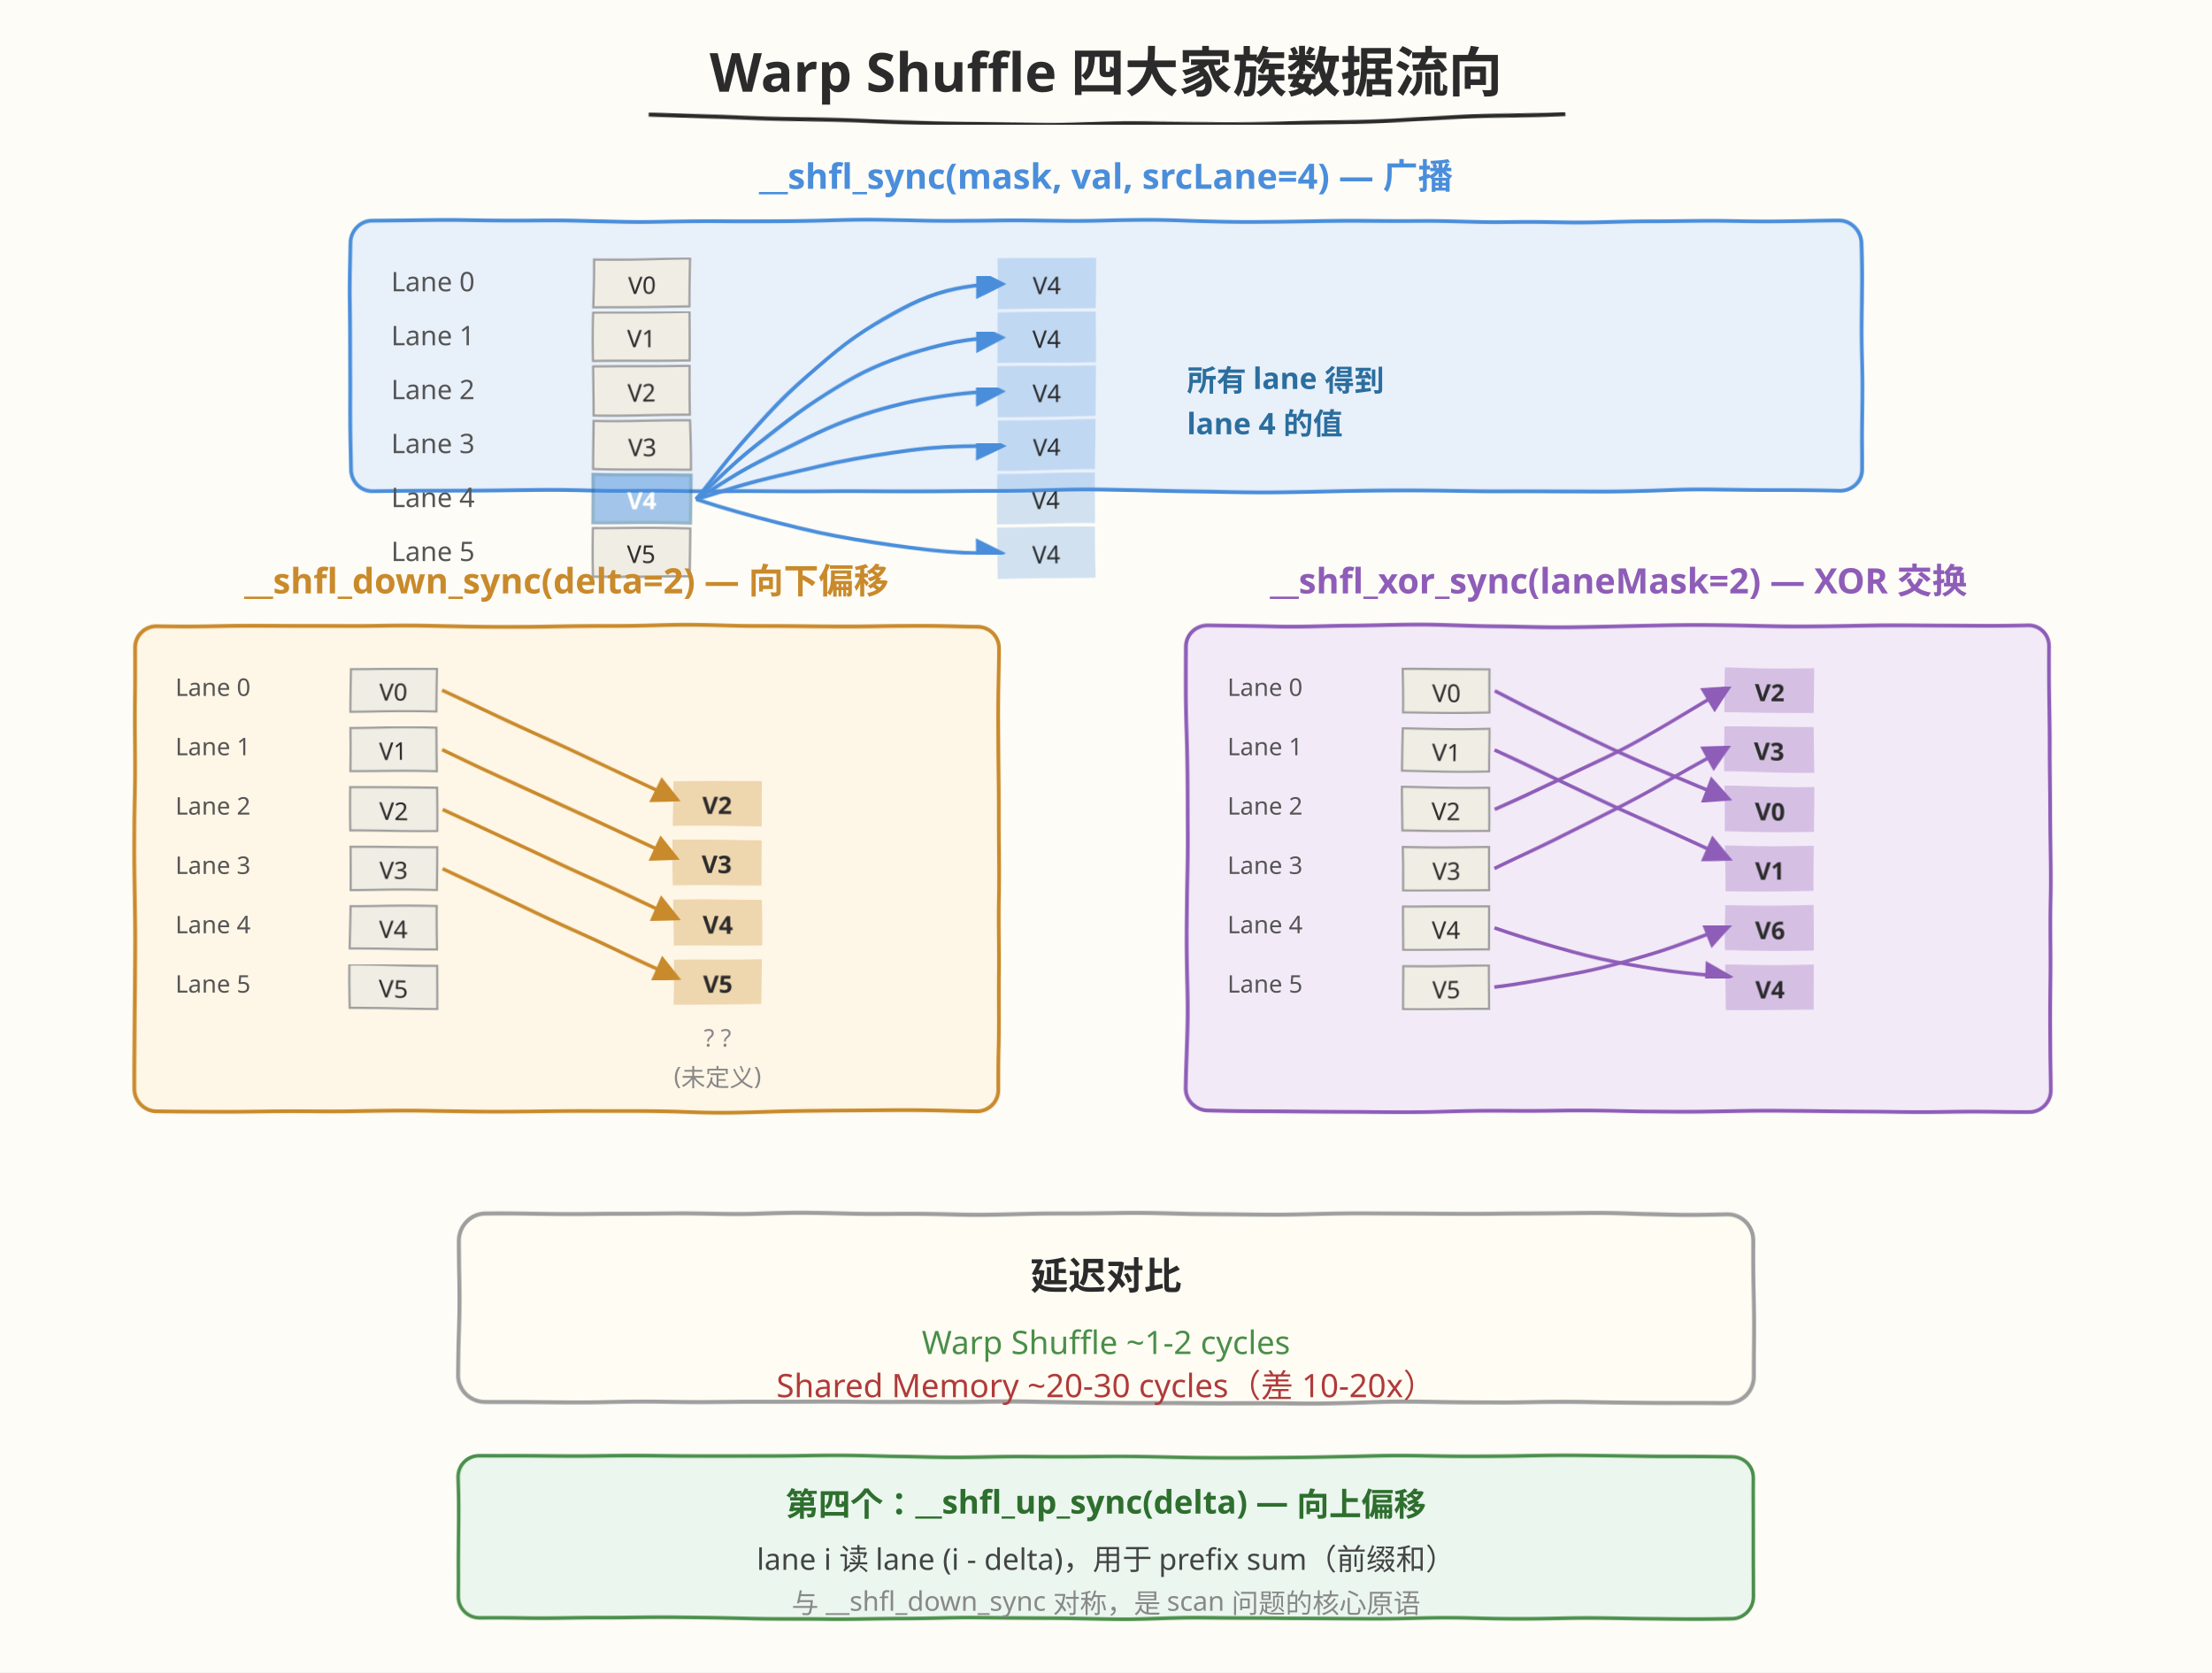
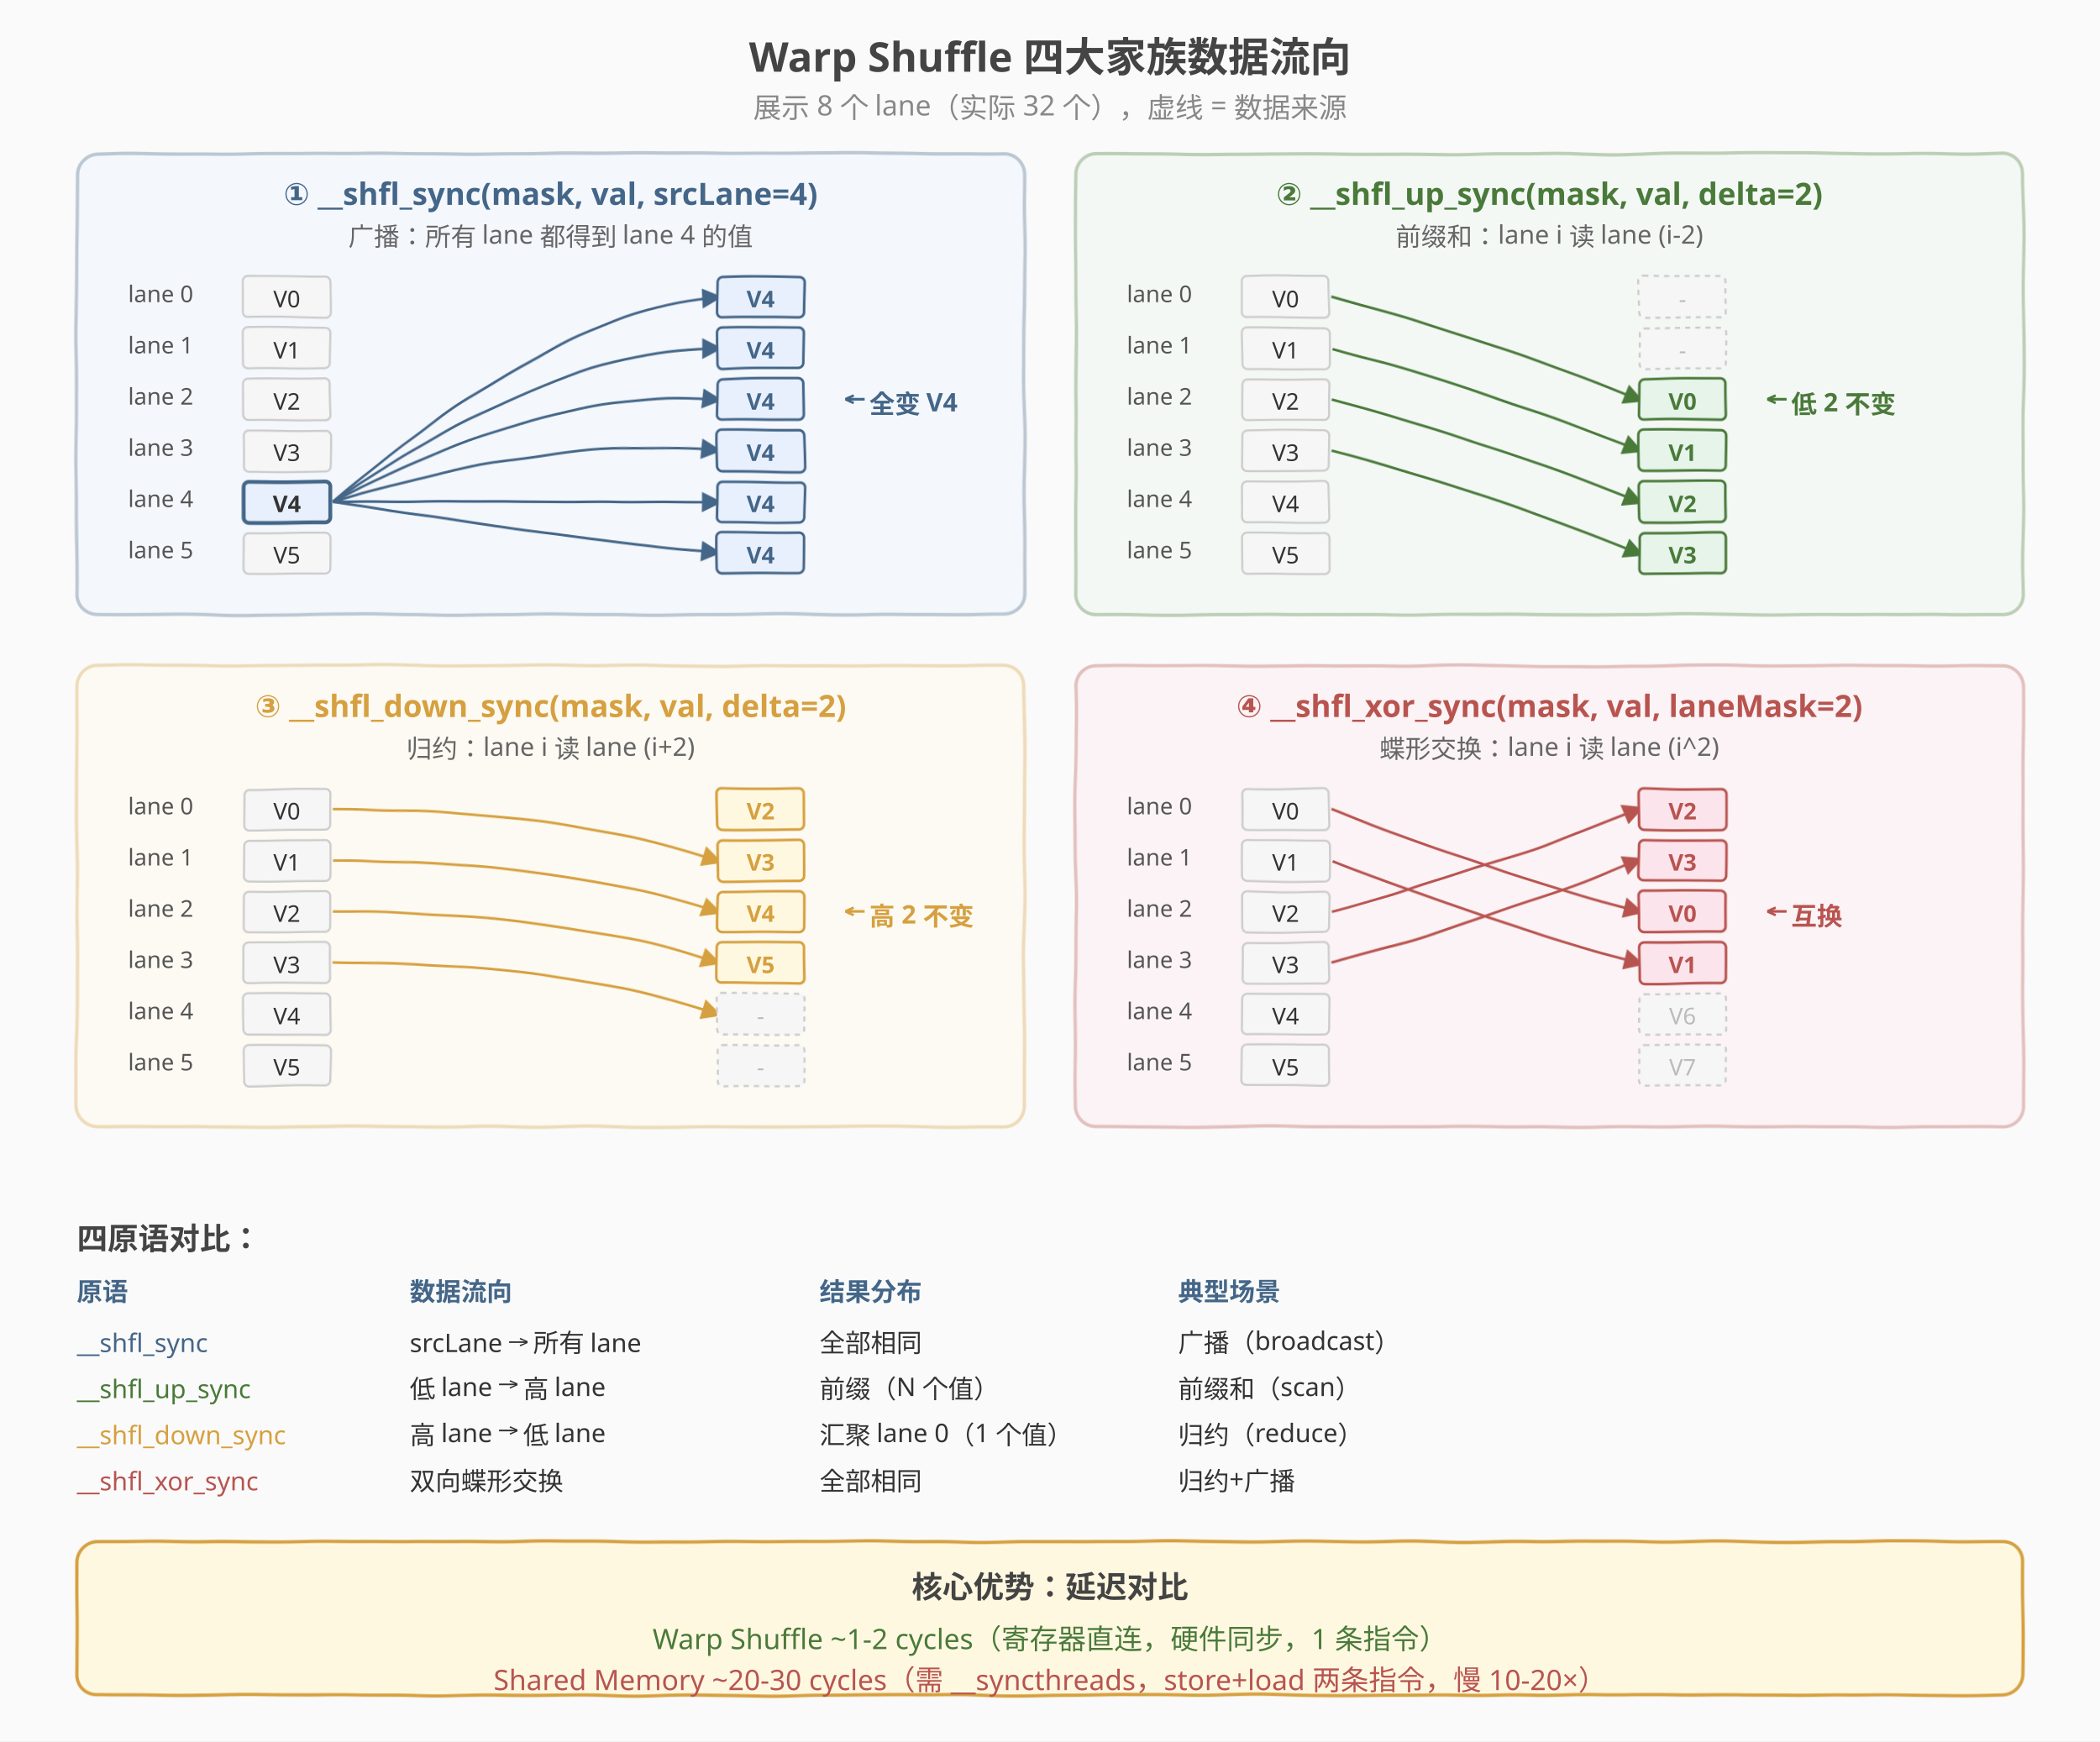
- <svg xmlns="http://www.w3.org/2000/svg" width="820" height="620" viewBox="0 0 820 620" font-family="'Comic Sans MS','Marker Felt','Segoe UI',cursive">
+ <svg xmlns="http://www.w3.org/2000/svg" viewBox="0 0 820 680" font-family="'Comic Sans MS', 'Segoe UI', 'Kaiti SC', 楷体, cursive">
  <defs>
-     <filter id="sk" x="-3%" y="-3%" width="106%" height="106%">
-       <feTurbulence type="fractalNoise" baseFrequency="0.018" numOctaves="2" seed="4" result="n" />
-       <feDisplacementMap in="SourceGraphic" in2="n" scale="1.8" />
+     <filter id="rough2">
+       <feTurbulence type="fractalNoise" baseFrequency="0.025" numOctaves="2" seed="7" />
+       <feDisplacementMap in="SourceGraphic" scale="1.5" />
    </filter>
-     <marker id="ar" markerWidth="8" markerHeight="8" refX="6" refY="4" orient="auto">
-       <path d="M0,0 L8,4 L0,8 z" fill="#3a3a3a" />
-     </marker>
-     <marker id="arB" markerWidth="8" markerHeight="8" refX="6" refY="4" orient="auto">
-       <path d="M0,0 L8,4 L0,8 z" fill="#4a8edb" />
-     </marker>
-     <marker id="arO" markerWidth="8" markerHeight="8" refX="6" refY="4" orient="auto">
-       <path d="M0,0 L8,4 L0,8 z" fill="#c98a2b" />
-     </marker>
-     <marker id="arP" markerWidth="8" markerHeight="8" refX="6" refY="4" orient="auto">
-       <path d="M0,0 L8,4 L0,8 z" fill="#8e5db8" />
+     <marker id="arrB" markerWidth="8" markerHeight="8" refX="6" refY="4" orient="auto">
+       <path d="M 0 0 L 8 4 L 0 8 z" fill="#446688" />
+     </marker>
+     <marker id="arrG" markerWidth="8" markerHeight="8" refX="6" refY="4" orient="auto">
+       <path d="M 0 0 L 8 4 L 0 8 z" fill="#4a7a3a" />
+     </marker>
+     <marker id="arrO" markerWidth="8" markerHeight="8" refX="6" refY="4" orient="auto">
+       <path d="M 0 0 L 8 4 L 0 8 z" fill="#d6a040" />
+     </marker>
+     <marker id="arrR" markerWidth="8" markerHeight="8" refX="6" refY="4" orient="auto">
+       <path d="M 0 0 L 8 4 L 0 8 z" fill="#b85450" />
    </marker>
  </defs>
-   <rect width="820" height="620" fill="#fdfcf7" />
-   <text x="410" y="34" text-anchor="middle" font-size="20" font-weight="bold" fill="#2b2b2b">Warp Shuffle 四大家族数据流向</text>
-   <path d="M 240 42 Q 410 50 580 42" stroke="#2b2b2b" stroke-width="1.5" fill="none" filter="url(#sk)" />
-   <text x="410" y="70" text-anchor="middle" font-size="13" font-weight="bold" fill="#4a8edb">__shfl_sync(mask, val, srcLane=4) — 广播</text>
-   <g filter="url(#sk)">
-     <rect x="130" y="82" width="560" height="100" rx="8" fill="#e8f0fa" stroke="#4a8edb" stroke-width="1.4" />
-   </g>
-   <g font-size="10" fill="#555">
-     <text x="145" y="108">Lane 0</text>
-     <text x="145" y="128">Lane 1</text>
-     <text x="145" y="148">Lane 2</text>
-     <text x="145" y="168">Lane 3</text>
-     <text x="145" y="188">Lane 4</text>
-     <text x="145" y="208">Lane 5</text>
-   </g>
-   <g font-size="9" fill="#2b2b2b">
-     <g filter="url(#sk)">
-       <rect x="220" y="96" width="36" height="18" fill="#f0ede4" stroke="#9e9e9e" stroke-width="0.8" />
-       <text x="238" y="109" text-anchor="middle">V0</text>
-     </g>
-     <g filter="url(#sk)">
-       <rect x="220" y="116" width="36" height="18" fill="#f0ede4" stroke="#9e9e9e" stroke-width="0.8" />
-       <text x="238" y="129" text-anchor="middle">V1</text>
-     </g>
-     <g filter="url(#sk)">
-       <rect x="220" y="136" width="36" height="18" fill="#f0ede4" stroke="#9e9e9e" stroke-width="0.8" />
-       <text x="238" y="149" text-anchor="middle">V2</text>
-     </g>
-     <g filter="url(#sk)">
-       <rect x="220" y="156" width="36" height="18" fill="#f0ede4" stroke="#9e9e9e" stroke-width="0.8" />
-       <text x="238" y="169" text-anchor="middle">V3</text>
-     </g>
-     <g filter="url(#sk)">
-       <rect x="220" y="176" width="36" height="18" fill="#4a8edb" opacity="0.5" stroke="#2b6e9e" stroke-width="1.2" />
-       <text x="238" y="189" text-anchor="middle" fill="#fff" font-weight="bold">V4</text>
-     </g>
-     <g filter="url(#sk)">
-       <rect x="220" y="196" width="36" height="18" fill="#f0ede4" stroke="#9e9e9e" stroke-width="0.8" />
-       <text x="238" y="209" text-anchor="middle">V5</text>
-     </g>
-   </g>
-   <g stroke="#4a8edb" stroke-width="1.4" fill="none">
-     <path d="M 258 185 Q 320 105 370 105" marker-end="url(#arB)" filter="url(#sk)" />
-     <path d="M 258 185 Q 320 125 370 125" marker-end="url(#arB)" filter="url(#sk)" />
-     <path d="M 258 185 Q 320 145 370 145" marker-end="url(#arB)" filter="url(#sk)" />
-     <path d="M 258 185 Q 320 165 370 165" marker-end="url(#arB)" filter="url(#sk)" />
-     <path d="M 258 185 L 370 185" marker-end="url(#arB)" filter="url(#sk)" />
-     <path d="M 258 185 Q 320 205 370 205" marker-end="url(#arB)" filter="url(#sk)" />
-   </g>
-   <g font-size="9" fill="#2b2b2b">
-     <g filter="url(#sk)">
-       <rect x="370" y="96" width="36" height="18" fill="#4a8edb" opacity="0.25" stroke="#4a8edb" stroke-width="0.8" />
-       <text x="388" y="109" text-anchor="middle">V4</text>
-     </g>
-     <g filter="url(#sk)">
-       <rect x="370" y="116" width="36" height="18" fill="#4a8edb" opacity="0.25" stroke="#4a8edb" stroke-width="0.8" />
-       <text x="388" y="129" text-anchor="middle">V4</text>
-     </g>
-     <g filter="url(#sk)">
-       <rect x="370" y="136" width="36" height="18" fill="#4a8edb" opacity="0.25" stroke="#4a8edb" stroke-width="0.8" />
-       <text x="388" y="149" text-anchor="middle">V4</text>
-     </g>
-     <g filter="url(#sk)">
-       <rect x="370" y="156" width="36" height="18" fill="#4a8edb" opacity="0.25" stroke="#4a8edb" stroke-width="0.8" />
-       <text x="388" y="169" text-anchor="middle">V4</text>
-     </g>
-     <g filter="url(#sk)">
-       <rect x="370" y="176" width="36" height="18" fill="#4a8edb" opacity="0.25" stroke="#4a8edb" stroke-width="0.8" />
-       <text x="388" y="189" text-anchor="middle">V4</text>
-     </g>
-     <g filter="url(#sk)">
-       <rect x="370" y="196" width="36" height="18" fill="#4a8edb" opacity="0.25" stroke="#4a8edb" stroke-width="0.8" />
-       <text x="388" y="209" text-anchor="middle">V4</text>
-     </g>
-   </g>
-   <text x="440" y="145" font-size="11" fill="#2b6e9e" font-weight="bold">所有 lane 得到</text>
-   <text x="440" y="161" font-size="11" fill="#2b6e9e" font-weight="bold">lane 4 的值</text>
-   <text x="210" y="220" text-anchor="middle" font-size="13" font-weight="bold" fill="#c98a2b">__shfl_down_sync(delta=2) — 向下偏移</text>
-   <g filter="url(#sk)">
-     <rect x="50" y="232" width="320" height="180" rx="8" fill="#fef6e6" stroke="#c98a2b" stroke-width="1.4" />
-   </g>
-   <g font-size="9" fill="#555">
-     <text x="65" y="258">Lane 0</text>
-     <text x="65" y="280">Lane 1</text>
-     <text x="65" y="302">Lane 2</text>
-     <text x="65" y="324">Lane 3</text>
-     <text x="65" y="346">Lane 4</text>
-     <text x="65" y="368">Lane 5</text>
-   </g>
-   <g font-size="9" fill="#2b2b2b">
-     <g filter="url(#sk)">
-       <rect x="130" y="248" width="32" height="16" fill="#f0ede4" stroke="#9e9e9e" stroke-width="0.8" />
-       <text x="146" y="260" text-anchor="middle">V0</text>
-     </g>
-     <g filter="url(#sk)">
-       <rect x="130" y="270" width="32" height="16" fill="#f0ede4" stroke="#9e9e9e" stroke-width="0.8" />
-       <text x="146" y="282" text-anchor="middle">V1</text>
-     </g>
-     <g filter="url(#sk)">
-       <rect x="130" y="292" width="32" height="16" fill="#f0ede4" stroke="#9e9e9e" stroke-width="0.8" />
-       <text x="146" y="304" text-anchor="middle">V2</text>
-     </g>
-     <g filter="url(#sk)">
-       <rect x="130" y="314" width="32" height="16" fill="#f0ede4" stroke="#9e9e9e" stroke-width="0.8" />
-       <text x="146" y="326" text-anchor="middle">V3</text>
-     </g>
-     <g filter="url(#sk)">
-       <rect x="130" y="336" width="32" height="16" fill="#f0ede4" stroke="#9e9e9e" stroke-width="0.8" />
-       <text x="146" y="348" text-anchor="middle">V4</text>
-     </g>
-     <g filter="url(#sk)">
-       <rect x="130" y="358" width="32" height="16" fill="#f0ede4" stroke="#9e9e9e" stroke-width="0.8" />
-       <text x="146" y="370" text-anchor="middle">V5</text>
-     </g>
-   </g>
-   <g stroke="#c98a2b" stroke-width="1.3" fill="none">
-     <path d="M 164 256 L 250 296" marker-end="url(#arO)" filter="url(#sk)" />
-     <path d="M 164 278 L 250 318" marker-end="url(#arO)" filter="url(#sk)" />
-     <path d="M 164 300 L 250 340" marker-end="url(#arO)" filter="url(#sk)" />
-     <path d="M 164 322 L 250 362" marker-end="url(#arO)" filter="url(#sk)" />
-   </g>
-   <g font-size="9" fill="#2b2b2b">
-     <g filter="url(#sk)">
-       <rect x="250" y="290" width="32" height="16" fill="#c98a2b" opacity="0.3" stroke="#c98a2b" stroke-width="0.8" />
-       <text x="266" y="302" text-anchor="middle" font-weight="bold">V2</text>
-     </g>
-     <g filter="url(#sk)">
-       <rect x="250" y="312" width="32" height="16" fill="#c98a2b" opacity="0.3" stroke="#c98a2b" stroke-width="0.8" />
-       <text x="266" y="324" text-anchor="middle" font-weight="bold">V3</text>
-     </g>
-     <g filter="url(#sk)">
-       <rect x="250" y="334" width="32" height="16" fill="#c98a2b" opacity="0.3" stroke="#c98a2b" stroke-width="0.8" />
-       <text x="266" y="346" text-anchor="middle" font-weight="bold">V4</text>
-     </g>
-     <g filter="url(#sk)">
-       <rect x="250" y="356" width="32" height="16" fill="#c98a2b" opacity="0.3" stroke="#c98a2b" stroke-width="0.8" />
-       <text x="266" y="368" text-anchor="middle" font-weight="bold">V5</text>
-     </g>
-     <text x="266" y="388" text-anchor="middle" font-size="9" fill="#888">? ?</text>
-     <text x="266" y="402" text-anchor="middle" font-size="9" fill="#888">(未定义)</text>
-   </g>
-   <text x="600" y="220" text-anchor="middle" font-size="13" font-weight="bold" fill="#8e5db8">__shfl_xor_sync(laneMask=2) — XOR 交换</text>
-   <g filter="url(#sk)">
-     <rect x="440" y="232" width="320" height="180" rx="8" fill="#f3eaf7" stroke="#8e5db8" stroke-width="1.4" />
-   </g>
-   <g font-size="9" fill="#555">
-     <text x="455" y="258">Lane 0</text>
-     <text x="455" y="280">Lane 1</text>
-     <text x="455" y="302">Lane 2</text>
-     <text x="455" y="324">Lane 3</text>
-     <text x="455" y="346">Lane 4</text>
-     <text x="455" y="368">Lane 5</text>
-   </g>
-   <g font-size="9" fill="#2b2b2b">
-     <g filter="url(#sk)">
-       <rect x="520" y="248" width="32" height="16" fill="#f0ede4" stroke="#9e9e9e" stroke-width="0.8" />
-       <text x="536" y="260" text-anchor="middle">V0</text>
-     </g>
-     <g filter="url(#sk)">
-       <rect x="520" y="270" width="32" height="16" fill="#f0ede4" stroke="#9e9e9e" stroke-width="0.8" />
-       <text x="536" y="282" text-anchor="middle">V1</text>
-     </g>
-     <g filter="url(#sk)">
-       <rect x="520" y="292" width="32" height="16" fill="#f0ede4" stroke="#9e9e9e" stroke-width="0.8" />
-       <text x="536" y="304" text-anchor="middle">V2</text>
-     </g>
-     <g filter="url(#sk)">
-       <rect x="520" y="314" width="32" height="16" fill="#f0ede4" stroke="#9e9e9e" stroke-width="0.8" />
-       <text x="536" y="326" text-anchor="middle">V3</text>
-     </g>
-     <g filter="url(#sk)">
-       <rect x="520" y="336" width="32" height="16" fill="#f0ede4" stroke="#9e9e9e" stroke-width="0.8" />
-       <text x="536" y="348" text-anchor="middle">V4</text>
-     </g>
-     <g filter="url(#sk)">
-       <rect x="520" y="358" width="32" height="16" fill="#f0ede4" stroke="#9e9e9e" stroke-width="0.8" />
-       <text x="536" y="370" text-anchor="middle">V5</text>
-     </g>
-   </g>
-   <g stroke="#8e5db8" stroke-width="1.3" fill="none">
-     <path d="M 554 256 Q 600 280 640 296" marker-end="url(#arP)" filter="url(#sk)" />
-     <path d="M 554 278 Q 600 300 640 318" marker-end="url(#arP)" filter="url(#sk)" />
-     <path d="M 554 300 Q 600 280 640 256" marker-end="url(#arP)" filter="url(#sk)" />
-     <path d="M 554 322 Q 600 300 640 278" marker-end="url(#arP)" filter="url(#sk)" />
-     <path d="M 554 344 Q 600 360 640 362" marker-end="url(#arP)" filter="url(#sk)" />
-     <path d="M 554 366 Q 600 360 640 344" marker-end="url(#arP)" filter="url(#sk)" />
-   </g>
-   <g font-size="9" fill="#2b2b2b">
-     <g filter="url(#sk)">
-       <rect x="640" y="248" width="32" height="16" fill="#8e5db8" opacity="0.3" stroke="#8e5db8" stroke-width="0.8" />
-       <text x="656" y="260" text-anchor="middle" font-weight="bold">V2</text>
-     </g>
-     <g filter="url(#sk)">
-       <rect x="640" y="270" width="32" height="16" fill="#8e5db8" opacity="0.3" stroke="#8e5db8" stroke-width="0.8" />
-       <text x="656" y="282" text-anchor="middle" font-weight="bold">V3</text>
-     </g>
-     <g filter="url(#sk)">
-       <rect x="640" y="292" width="32" height="16" fill="#8e5db8" opacity="0.3" stroke="#8e5db8" stroke-width="0.8" />
-       <text x="656" y="304" text-anchor="middle" font-weight="bold">V0</text>
-     </g>
-     <g filter="url(#sk)">
-       <rect x="640" y="314" width="32" height="16" fill="#8e5db8" opacity="0.3" stroke="#8e5db8" stroke-width="0.8" />
-       <text x="656" y="326" text-anchor="middle" font-weight="bold">V1</text>
-     </g>
-     <g filter="url(#sk)">
-       <rect x="640" y="336" width="32" height="16" fill="#8e5db8" opacity="0.3" stroke="#8e5db8" stroke-width="0.8" />
-       <text x="656" y="348" text-anchor="middle" font-weight="bold">V6</text>
-     </g>
-     <g filter="url(#sk)">
-       <rect x="640" y="358" width="32" height="16" fill="#8e5db8" opacity="0.3" stroke="#8e5db8" stroke-width="0.8" />
-       <text x="656" y="370" text-anchor="middle" font-weight="bold">V4</text>
-     </g>
-   </g>
-   <g filter="url(#sk)">
-     <rect x="170" y="450" width="480" height="70" rx="10" fill="#fffdf3" stroke="#9e9e9e" stroke-width="1.5" />
-   </g>
-   <text x="410" y="478" text-anchor="middle" font-size="14" font-weight="bold" fill="#2b2b2b">延迟对比</text>
-   <text x="410" y="502" text-anchor="middle" font-size="12" fill="#4a8e4a">Warp Shuffle ~1-2 cycles</text>
-   <text x="410" y="518" text-anchor="middle" font-size="12" fill="#b03a3a">Shared Memory ~20-30 cycles（差 10-20x）</text>
-   <g filter="url(#sk)">
-     <rect x="170" y="540" width="480" height="60" rx="8" fill="#eaf6ee" stroke="#4a8e4a" stroke-width="1.3" />
-   </g>
-   <text x="410" y="562" text-anchor="middle" font-size="12" font-weight="bold" fill="#2e6e2e">第四个：__shfl_up_sync(delta) — 向上偏移</text>
-   <text x="410" y="582" text-anchor="middle" font-size="11" fill="#444">lane i 读 lane (i - delta)，用于 prefix sum（前缀和）</text>
-   <text x="410" y="598" text-anchor="middle" font-size="10" fill="#888">与 __shfl_down_sync 对称，是 scan 问题的核心原语</text>
+   <rect width="820" height="680" fill="#fafafa" />
+   <text x="410" y="28" text-anchor="middle" font-size="16" fill="#444" font-weight="bold">Warp Shuffle 四大家族数据流向</text>
+   <text x="410" y="46" text-anchor="middle" font-size="11" fill="#888">展示 8 个 lane（实际 32 个），虚线 = 数据来源</text>
+   <rect x="30" y="60" width="370" height="180" fill="#e8f0fe" stroke="#446688" stroke-width="1.3" rx="8" filter="url(#rough2)" opacity="0.35" />
+   <text x="215" y="80" text-anchor="middle" font-size="12" fill="#446688" font-weight="bold">① __shfl_sync(mask, val, srcLane=4)</text>
+   <text x="215" y="96" text-anchor="middle" font-size="10" fill="#666">广播：所有 lane 都得到 lane 4 的值</text>
+   <g font-size="9" fill="#555">
+     <text x="50" y="118">lane 0</text>
+     <text x="50" y="138">lane 1</text>
+     <text x="50" y="158">lane 2</text>
+     <text x="50" y="178">lane 3</text>
+     <text x="50" y="198">lane 4</text>
+     <text x="50" y="218">lane 5</text>
+   </g>
+   <g font-size="9" fill="#333">
+     <rect x="95" y="108" width="34" height="16" fill="#f6f6f6" stroke="#ccc" stroke-width="0.8" rx="2" filter="url(#rough2)" />
+     <text x="112" y="120" text-anchor="middle">V0</text>
+     <rect x="95" y="128" width="34" height="16" fill="#f6f6f6" stroke="#ccc" stroke-width="0.8" rx="2" filter="url(#rough2)" />
+     <text x="112" y="140" text-anchor="middle">V1</text>
+     <rect x="95" y="148" width="34" height="16" fill="#f6f6f6" stroke="#ccc" stroke-width="0.8" rx="2" filter="url(#rough2)" />
+     <text x="112" y="160" text-anchor="middle">V2</text>
+     <rect x="95" y="168" width="34" height="16" fill="#f6f6f6" stroke="#ccc" stroke-width="0.8" rx="2" filter="url(#rough2)" />
+     <text x="112" y="180" text-anchor="middle">V3</text>
+     <rect x="95" y="188" width="34" height="16" fill="#e8f0fe" stroke="#446688" stroke-width="1.5" rx="2" filter="url(#rough2)" />
+     <text x="112" y="200" text-anchor="middle" font-weight="bold">V4</text>
+     <rect x="95" y="208" width="34" height="16" fill="#f6f6f6" stroke="#ccc" stroke-width="0.8" rx="2" filter="url(#rough2)" />
+     <text x="112" y="220" text-anchor="middle">V5</text>
+   </g>
+   <g stroke="#446688" stroke-width="1" fill="none" filter="url(#rough2)">
+     <path d="M 130 196 Q 220 120 280 116" marker-end="url(#arrB)" />
+     <path d="M 130 196 Q 220 135 280 136" marker-end="url(#arrB)" />
+     <path d="M 130 196 Q 220 150 280 156" marker-end="url(#arrB)" />
+     <path d="M 130 196 Q 220 170 280 176" marker-end="url(#arrB)" />
+     <path d="M 130 196 L 280 196" marker-end="url(#arrB)" />
+     <path d="M 130 196 Q 220 210 280 216" marker-end="url(#arrB)" />
+   </g>
+   <g font-size="9" fill="#446688">
+     <rect x="280" y="108" width="34" height="16" fill="#e8f0fe" stroke="#446688" stroke-width="1" rx="2" filter="url(#rough2)" />
+     <text x="297" y="120" text-anchor="middle" font-weight="bold">V4</text>
+     <rect x="280" y="128" width="34" height="16" fill="#e8f0fe" stroke="#446688" stroke-width="1" rx="2" filter="url(#rough2)" />
+     <text x="297" y="140" text-anchor="middle" font-weight="bold">V4</text>
+     <rect x="280" y="148" width="34" height="16" fill="#e8f0fe" stroke="#446688" stroke-width="1" rx="2" filter="url(#rough2)" />
+     <text x="297" y="160" text-anchor="middle" font-weight="bold">V4</text>
+     <rect x="280" y="168" width="34" height="16" fill="#e8f0fe" stroke="#446688" stroke-width="1" rx="2" filter="url(#rough2)" />
+     <text x="297" y="180" text-anchor="middle" font-weight="bold">V4</text>
+     <rect x="280" y="188" width="34" height="16" fill="#e8f0fe" stroke="#446688" stroke-width="1" rx="2" filter="url(#rough2)" />
+     <text x="297" y="200" text-anchor="middle" font-weight="bold">V4</text>
+     <rect x="280" y="208" width="34" height="16" fill="#e8f0fe" stroke="#446688" stroke-width="1" rx="2" filter="url(#rough2)" />
+     <text x="297" y="220" text-anchor="middle" font-weight="bold">V4</text>
+   </g>
+   <text x="330" y="160" font-size="10" fill="#446688" font-weight="bold">← 全变 V4</text>
+   <rect x="420" y="60" width="370" height="180" fill="#e6f4ea" stroke="#4a7a3a" stroke-width="1.3" rx="8" filter="url(#rough2)" opacity="0.35" />
+   <text x="605" y="80" text-anchor="middle" font-size="12" fill="#4a7a3a" font-weight="bold">② __shfl_up_sync(mask, val, delta=2)</text>
+   <text x="605" y="96" text-anchor="middle" font-size="10" fill="#666">前缀和：lane i 读 lane (i-2)</text>
+   <g font-size="9" fill="#555">
+     <text x="440" y="118">lane 0</text>
+     <text x="440" y="138">lane 1</text>
+     <text x="440" y="158">lane 2</text>
+     <text x="440" y="178">lane 3</text>
+     <text x="440" y="198">lane 4</text>
+     <text x="440" y="218">lane 5</text>
+   </g>
+   <g font-size="9" fill="#333">
+     <rect x="485" y="108" width="34" height="16" fill="#f6f6f6" stroke="#ccc" stroke-width="0.8" rx="2" filter="url(#rough2)" />
+     <text x="502" y="120" text-anchor="middle">V0</text>
+     <rect x="485" y="128" width="34" height="16" fill="#f6f6f6" stroke="#ccc" stroke-width="0.8" rx="2" filter="url(#rough2)" />
+     <text x="502" y="140" text-anchor="middle">V1</text>
+     <rect x="485" y="148" width="34" height="16" fill="#f6f6f6" stroke="#ccc" stroke-width="0.8" rx="2" filter="url(#rough2)" />
+     <text x="502" y="160" text-anchor="middle">V2</text>
+     <rect x="485" y="168" width="34" height="16" fill="#f6f6f6" stroke="#ccc" stroke-width="0.8" rx="2" filter="url(#rough2)" />
+     <text x="502" y="180" text-anchor="middle">V3</text>
+     <rect x="485" y="188" width="34" height="16" fill="#f6f6f6" stroke="#ccc" stroke-width="0.8" rx="2" filter="url(#rough2)" />
+     <text x="502" y="200" text-anchor="middle">V4</text>
+     <rect x="485" y="208" width="34" height="16" fill="#f6f6f6" stroke="#ccc" stroke-width="0.8" rx="2" filter="url(#rough2)" />
+     <text x="502" y="220" text-anchor="middle">V5</text>
+   </g>
+   <g stroke="#4a7a3a" stroke-width="1" fill="none" filter="url(#rough2)">
+     <path d="M 520 116 Q 580 132 640 156" marker-end="url(#arrG)" />
+     <path d="M 520 136 Q 580 152 640 176" marker-end="url(#arrG)" />
+     <path d="M 520 156 Q 580 172 640 196" marker-end="url(#arrG)" />
+     <path d="M 520 176 Q 580 192 640 216" marker-end="url(#arrG)" />
+   </g>
+   <g font-size="9" fill="#4a7a3a">
+     <rect x="640" y="108" width="34" height="16" fill="#f6f6f6" stroke="#ccc" stroke-width="0.8" stroke-dasharray="2,2" rx="2" filter="url(#rough2)" />
+     <text x="657" y="120" text-anchor="middle" fill="#bbb">-</text>
+     <rect x="640" y="128" width="34" height="16" fill="#f6f6f6" stroke="#ccc" stroke-width="0.8" stroke-dasharray="2,2" rx="2" filter="url(#rough2)" />
+     <text x="657" y="140" text-anchor="middle" fill="#bbb">-</text>
+     <rect x="640" y="148" width="34" height="16" fill="#e6f4ea" stroke="#4a7a3a" stroke-width="1" rx="2" filter="url(#rough2)" />
+     <text x="657" y="160" text-anchor="middle" font-weight="bold">V0</text>
+     <rect x="640" y="168" width="34" height="16" fill="#e6f4ea" stroke="#4a7a3a" stroke-width="1" rx="2" filter="url(#rough2)" />
+     <text x="657" y="180" text-anchor="middle" font-weight="bold">V1</text>
+     <rect x="640" y="188" width="34" height="16" fill="#e6f4ea" stroke="#4a7a3a" stroke-width="1" rx="2" filter="url(#rough2)" />
+     <text x="657" y="200" text-anchor="middle" font-weight="bold">V2</text>
+     <rect x="640" y="208" width="34" height="16" fill="#e6f4ea" stroke="#4a7a3a" stroke-width="1" rx="2" filter="url(#rough2)" />
+     <text x="657" y="220" text-anchor="middle" font-weight="bold">V3</text>
+   </g>
+   <text x="690" y="160" font-size="10" fill="#4a7a3a" font-weight="bold">← 低 2 不变</text>
+   <rect x="30" y="260" width="370" height="180" fill="#fff8e1" stroke="#d6a040" stroke-width="1.3" rx="8" filter="url(#rough2)" opacity="0.35" />
+   <text x="215" y="280" text-anchor="middle" font-size="12" fill="#d6a040" font-weight="bold">③ __shfl_down_sync(mask, val, delta=2)</text>
+   <text x="215" y="296" text-anchor="middle" font-size="10" fill="#666">归约：lane i 读 lane (i+2)</text>
+   <g font-size="9" fill="#555">
+     <text x="50" y="318">lane 0</text>
+     <text x="50" y="338">lane 1</text>
+     <text x="50" y="358">lane 2</text>
+     <text x="50" y="378">lane 3</text>
+     <text x="50" y="398">lane 4</text>
+     <text x="50" y="418">lane 5</text>
+   </g>
+   <g font-size="9" fill="#333">
+     <rect x="95" y="308" width="34" height="16" fill="#f6f6f6" stroke="#ccc" stroke-width="0.8" rx="2" filter="url(#rough2)" />
+     <text x="112" y="320" text-anchor="middle">V0</text>
+     <rect x="95" y="328" width="34" height="16" fill="#f6f6f6" stroke="#ccc" stroke-width="0.8" rx="2" filter="url(#rough2)" />
+     <text x="112" y="340" text-anchor="middle">V1</text>
+     <rect x="95" y="348" width="34" height="16" fill="#f6f6f6" stroke="#ccc" stroke-width="0.8" rx="2" filter="url(#rough2)" />
+     <text x="112" y="360" text-anchor="middle">V2</text>
+     <rect x="95" y="368" width="34" height="16" fill="#f6f6f6" stroke="#ccc" stroke-width="0.8" rx="2" filter="url(#rough2)" />
+     <text x="112" y="380" text-anchor="middle">V3</text>
+     <rect x="95" y="388" width="34" height="16" fill="#f6f6f6" stroke="#ccc" stroke-width="0.8" rx="2" filter="url(#rough2)" />
+     <text x="112" y="400" text-anchor="middle">V4</text>
+     <rect x="95" y="408" width="34" height="16" fill="#f6f6f6" stroke="#ccc" stroke-width="0.8" rx="2" filter="url(#rough2)" />
+     <text x="112" y="420" text-anchor="middle">V5</text>
+   </g>
+   <g stroke="#d6a040" stroke-width="1" fill="none" filter="url(#rough2)">
+     <path d="M 130 316 Q 220 316 280 336" marker-end="url(#arrO)" />
+     <path d="M 130 336 Q 220 336 280 356" marker-end="url(#arrO)" />
+     <path d="M 130 356 Q 220 356 280 376" marker-end="url(#arrO)" />
+     <path d="M 130 376 Q 220 376 280 396" marker-end="url(#arrO)" />
+   </g>
+   <g font-size="9" fill="#d6a040">
+     <rect x="280" y="308" width="34" height="16" fill="#fff8e1" stroke="#d6a040" stroke-width="1" rx="2" filter="url(#rough2)" />
+     <text x="297" y="320" text-anchor="middle" font-weight="bold">V2</text>
+     <rect x="280" y="328" width="34" height="16" fill="#fff8e1" stroke="#d6a040" stroke-width="1" rx="2" filter="url(#rough2)" />
+     <text x="297" y="340" text-anchor="middle" font-weight="bold">V3</text>
+     <rect x="280" y="348" width="34" height="16" fill="#fff8e1" stroke="#d6a040" stroke-width="1" rx="2" filter="url(#rough2)" />
+     <text x="297" y="360" text-anchor="middle" font-weight="bold">V4</text>
+     <rect x="280" y="368" width="34" height="16" fill="#fff8e1" stroke="#d6a040" stroke-width="1" rx="2" filter="url(#rough2)" />
+     <text x="297" y="380" text-anchor="middle" font-weight="bold">V5</text>
+     <rect x="280" y="388" width="34" height="16" fill="#f6f6f6" stroke="#ccc" stroke-width="0.8" stroke-dasharray="2,2" rx="2" filter="url(#rough2)" />
+     <text x="297" y="400" text-anchor="middle" fill="#bbb">-</text>
+     <rect x="280" y="408" width="34" height="16" fill="#f6f6f6" stroke="#ccc" stroke-width="0.8" stroke-dasharray="2,2" rx="2" filter="url(#rough2)" />
+     <text x="297" y="420" text-anchor="middle" fill="#bbb">-</text>
+   </g>
+   <text x="330" y="360" font-size="10" fill="#d6a040" font-weight="bold">← 高 2 不变</text>
+   <rect x="420" y="260" width="370" height="180" fill="#fce4ec" stroke="#b85450" stroke-width="1.3" rx="8" filter="url(#rough2)" opacity="0.35" />
+   <text x="605" y="280" text-anchor="middle" font-size="12" fill="#b85450" font-weight="bold">④ __shfl_xor_sync(mask, val, laneMask=2)</text>
+   <text x="605" y="296" text-anchor="middle" font-size="10" fill="#666">蝶形交换：lane i 读 lane (i^2)</text>
+   <g font-size="9" fill="#555">
+     <text x="440" y="318">lane 0</text>
+     <text x="440" y="338">lane 1</text>
+     <text x="440" y="358">lane 2</text>
+     <text x="440" y="378">lane 3</text>
+     <text x="440" y="398">lane 4</text>
+     <text x="440" y="418">lane 5</text>
+   </g>
+   <g font-size="9" fill="#333">
+     <rect x="485" y="308" width="34" height="16" fill="#f6f6f6" stroke="#ccc" stroke-width="0.8" rx="2" filter="url(#rough2)" />
+     <text x="502" y="320" text-anchor="middle">V0</text>
+     <rect x="485" y="328" width="34" height="16" fill="#f6f6f6" stroke="#ccc" stroke-width="0.8" rx="2" filter="url(#rough2)" />
+     <text x="502" y="340" text-anchor="middle">V1</text>
+     <rect x="485" y="348" width="34" height="16" fill="#f6f6f6" stroke="#ccc" stroke-width="0.8" rx="2" filter="url(#rough2)" />
+     <text x="502" y="360" text-anchor="middle">V2</text>
+     <rect x="485" y="368" width="34" height="16" fill="#f6f6f6" stroke="#ccc" stroke-width="0.8" rx="2" filter="url(#rough2)" />
+     <text x="502" y="380" text-anchor="middle">V3</text>
+     <rect x="485" y="388" width="34" height="16" fill="#f6f6f6" stroke="#ccc" stroke-width="0.8" rx="2" filter="url(#rough2)" />
+     <text x="502" y="400" text-anchor="middle">V4</text>
+     <rect x="485" y="408" width="34" height="16" fill="#f6f6f6" stroke="#ccc" stroke-width="0.8" rx="2" filter="url(#rough2)" />
+     <text x="502" y="420" text-anchor="middle">V5</text>
+   </g>
+   <g stroke="#b85450" stroke-width="1" fill="none" filter="url(#rough2)">
+     <path d="M 520 316 Q 580 340 640 356" marker-end="url(#arrR)" />
+     <path d="M 520 356 Q 580 340 640 316" marker-end="url(#arrR)" />
+     <path d="M 520 336 Q 580 360 640 376" marker-end="url(#arrR)" />
+     <path d="M 520 376 Q 580 360 640 336" marker-end="url(#arrR)" />
+   </g>
+   <g font-size="9" fill="#b85450">
+     <rect x="640" y="308" width="34" height="16" fill="#fce4ec" stroke="#b85450" stroke-width="1" rx="2" filter="url(#rough2)" />
+     <text x="657" y="320" text-anchor="middle" font-weight="bold">V2</text>
+     <rect x="640" y="328" width="34" height="16" fill="#fce4ec" stroke="#b85450" stroke-width="1" rx="2" filter="url(#rough2)" />
+     <text x="657" y="340" text-anchor="middle" font-weight="bold">V3</text>
+     <rect x="640" y="348" width="34" height="16" fill="#fce4ec" stroke="#b85450" stroke-width="1" rx="2" filter="url(#rough2)" />
+     <text x="657" y="360" text-anchor="middle" font-weight="bold">V0</text>
+     <rect x="640" y="368" width="34" height="16" fill="#fce4ec" stroke="#b85450" stroke-width="1" rx="2" filter="url(#rough2)" />
+     <text x="657" y="380" text-anchor="middle" font-weight="bold">V1</text>
+     <rect x="640" y="388" width="34" height="16" fill="#f6f6f6" stroke="#ccc" stroke-width="0.8" stroke-dasharray="2,2" rx="2" filter="url(#rough2)" />
+     <text x="657" y="400" text-anchor="middle" fill="#bbb">V6</text>
+     <rect x="640" y="408" width="34" height="16" fill="#f6f6f6" stroke="#ccc" stroke-width="0.8" stroke-dasharray="2,2" rx="2" filter="url(#rough2)" />
+     <text x="657" y="420" text-anchor="middle" fill="#bbb">V7</text>
+   </g>
+   <text x="690" y="360" font-size="10" fill="#b85450" font-weight="bold">← 互换</text>
+   <line x1="20" y1="464" x2="800" y2="464" stroke="#eee" stroke-width="1" filter="url(#rough2)" />
+   <text x="30" y="488" font-size="12" fill="#444" font-weight="bold">四原语对比：</text>
+   <g font-size="10" fill="#333">
+     <text x="30" y="508" font-weight="bold" fill="#446688">原语</text>
+     <text x="160" y="508" font-weight="bold" fill="#446688">数据流向</text>
+     <text x="320" y="508" font-weight="bold" fill="#446688">结果分布</text>
+     <text x="460" y="508" font-weight="bold" fill="#446688">典型场景</text>
+     <text x="30" y="528" fill="#446688">__shfl_sync</text>
+     <text x="160" y="528">srcLane → 所有 lane</text>
+     <text x="320" y="528">全部相同</text>
+     <text x="460" y="528">广播（broadcast）</text>
+     <text x="30" y="546" fill="#4a7a3a">__shfl_up_sync</text>
+     <text x="160" y="546">低 lane → 高 lane</text>
+     <text x="320" y="546">前缀（N 个值）</text>
+     <text x="460" y="546">前缀和（scan）</text>
+     <text x="30" y="564" fill="#d6a040">__shfl_down_sync</text>
+     <text x="160" y="564">高 lane → 低 lane</text>
+     <text x="320" y="564">汇聚 lane 0（1 个值）</text>
+     <text x="460" y="564">归约（reduce）</text>
+     <text x="30" y="582" fill="#b85450">__shfl_xor_sync</text>
+     <text x="160" y="582">双向蝶形交换</text>
+     <text x="320" y="582">全部相同</text>
+     <text x="460" y="582">归约+广播</text>
+   </g>
+   <rect x="30" y="602" width="760" height="60" fill="#fff8e1" stroke="#d6a040" stroke-width="1.3" rx="8" filter="url(#rough2)" />
+   <text x="410" y="624" text-anchor="middle" font-size="12" fill="#444" font-weight="bold">核心优势：延迟对比</text>
+   <text x="410" y="644" text-anchor="middle" font-size="11" fill="#4a7a3a">Warp Shuffle ~1-2 cycles（寄存器直连，硬件同步，1 条指令）</text>
+   <text x="410" y="660" text-anchor="middle" font-size="11" fill="#b85450">Shared Memory ~20-30 cycles（需 __syncthreads，store+load 两条指令，慢 10-20×）</text>
</svg>
